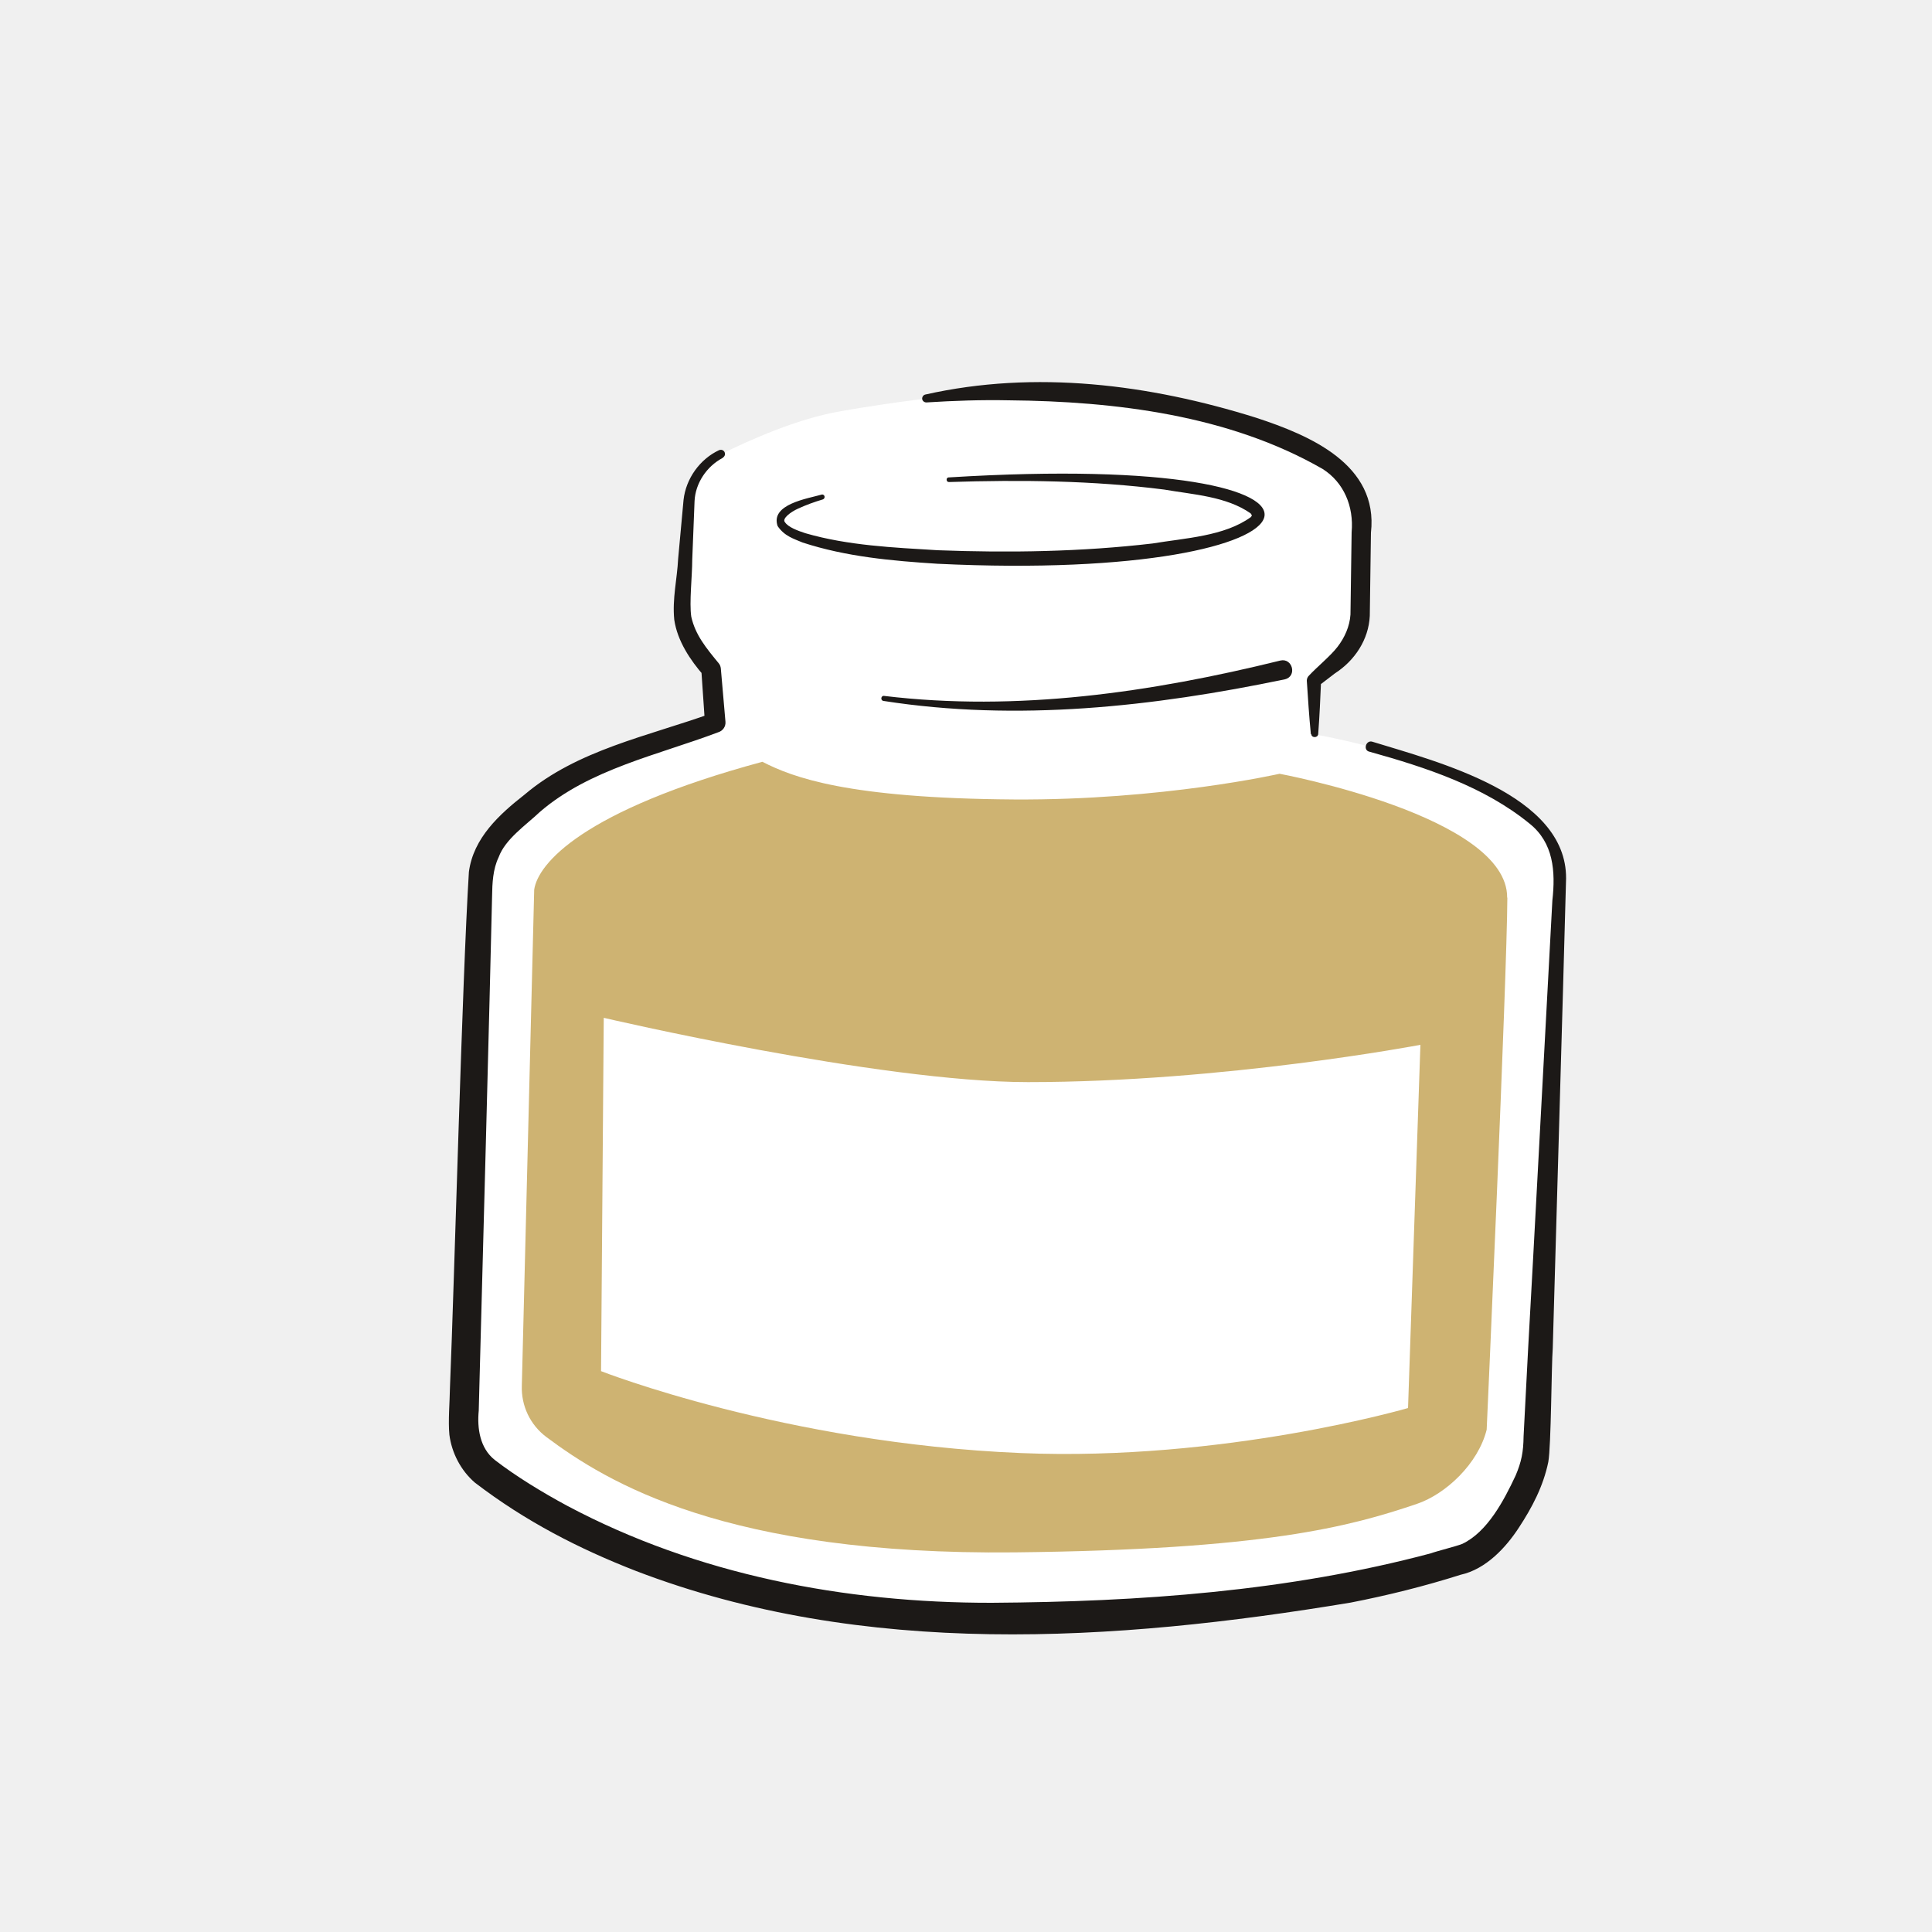
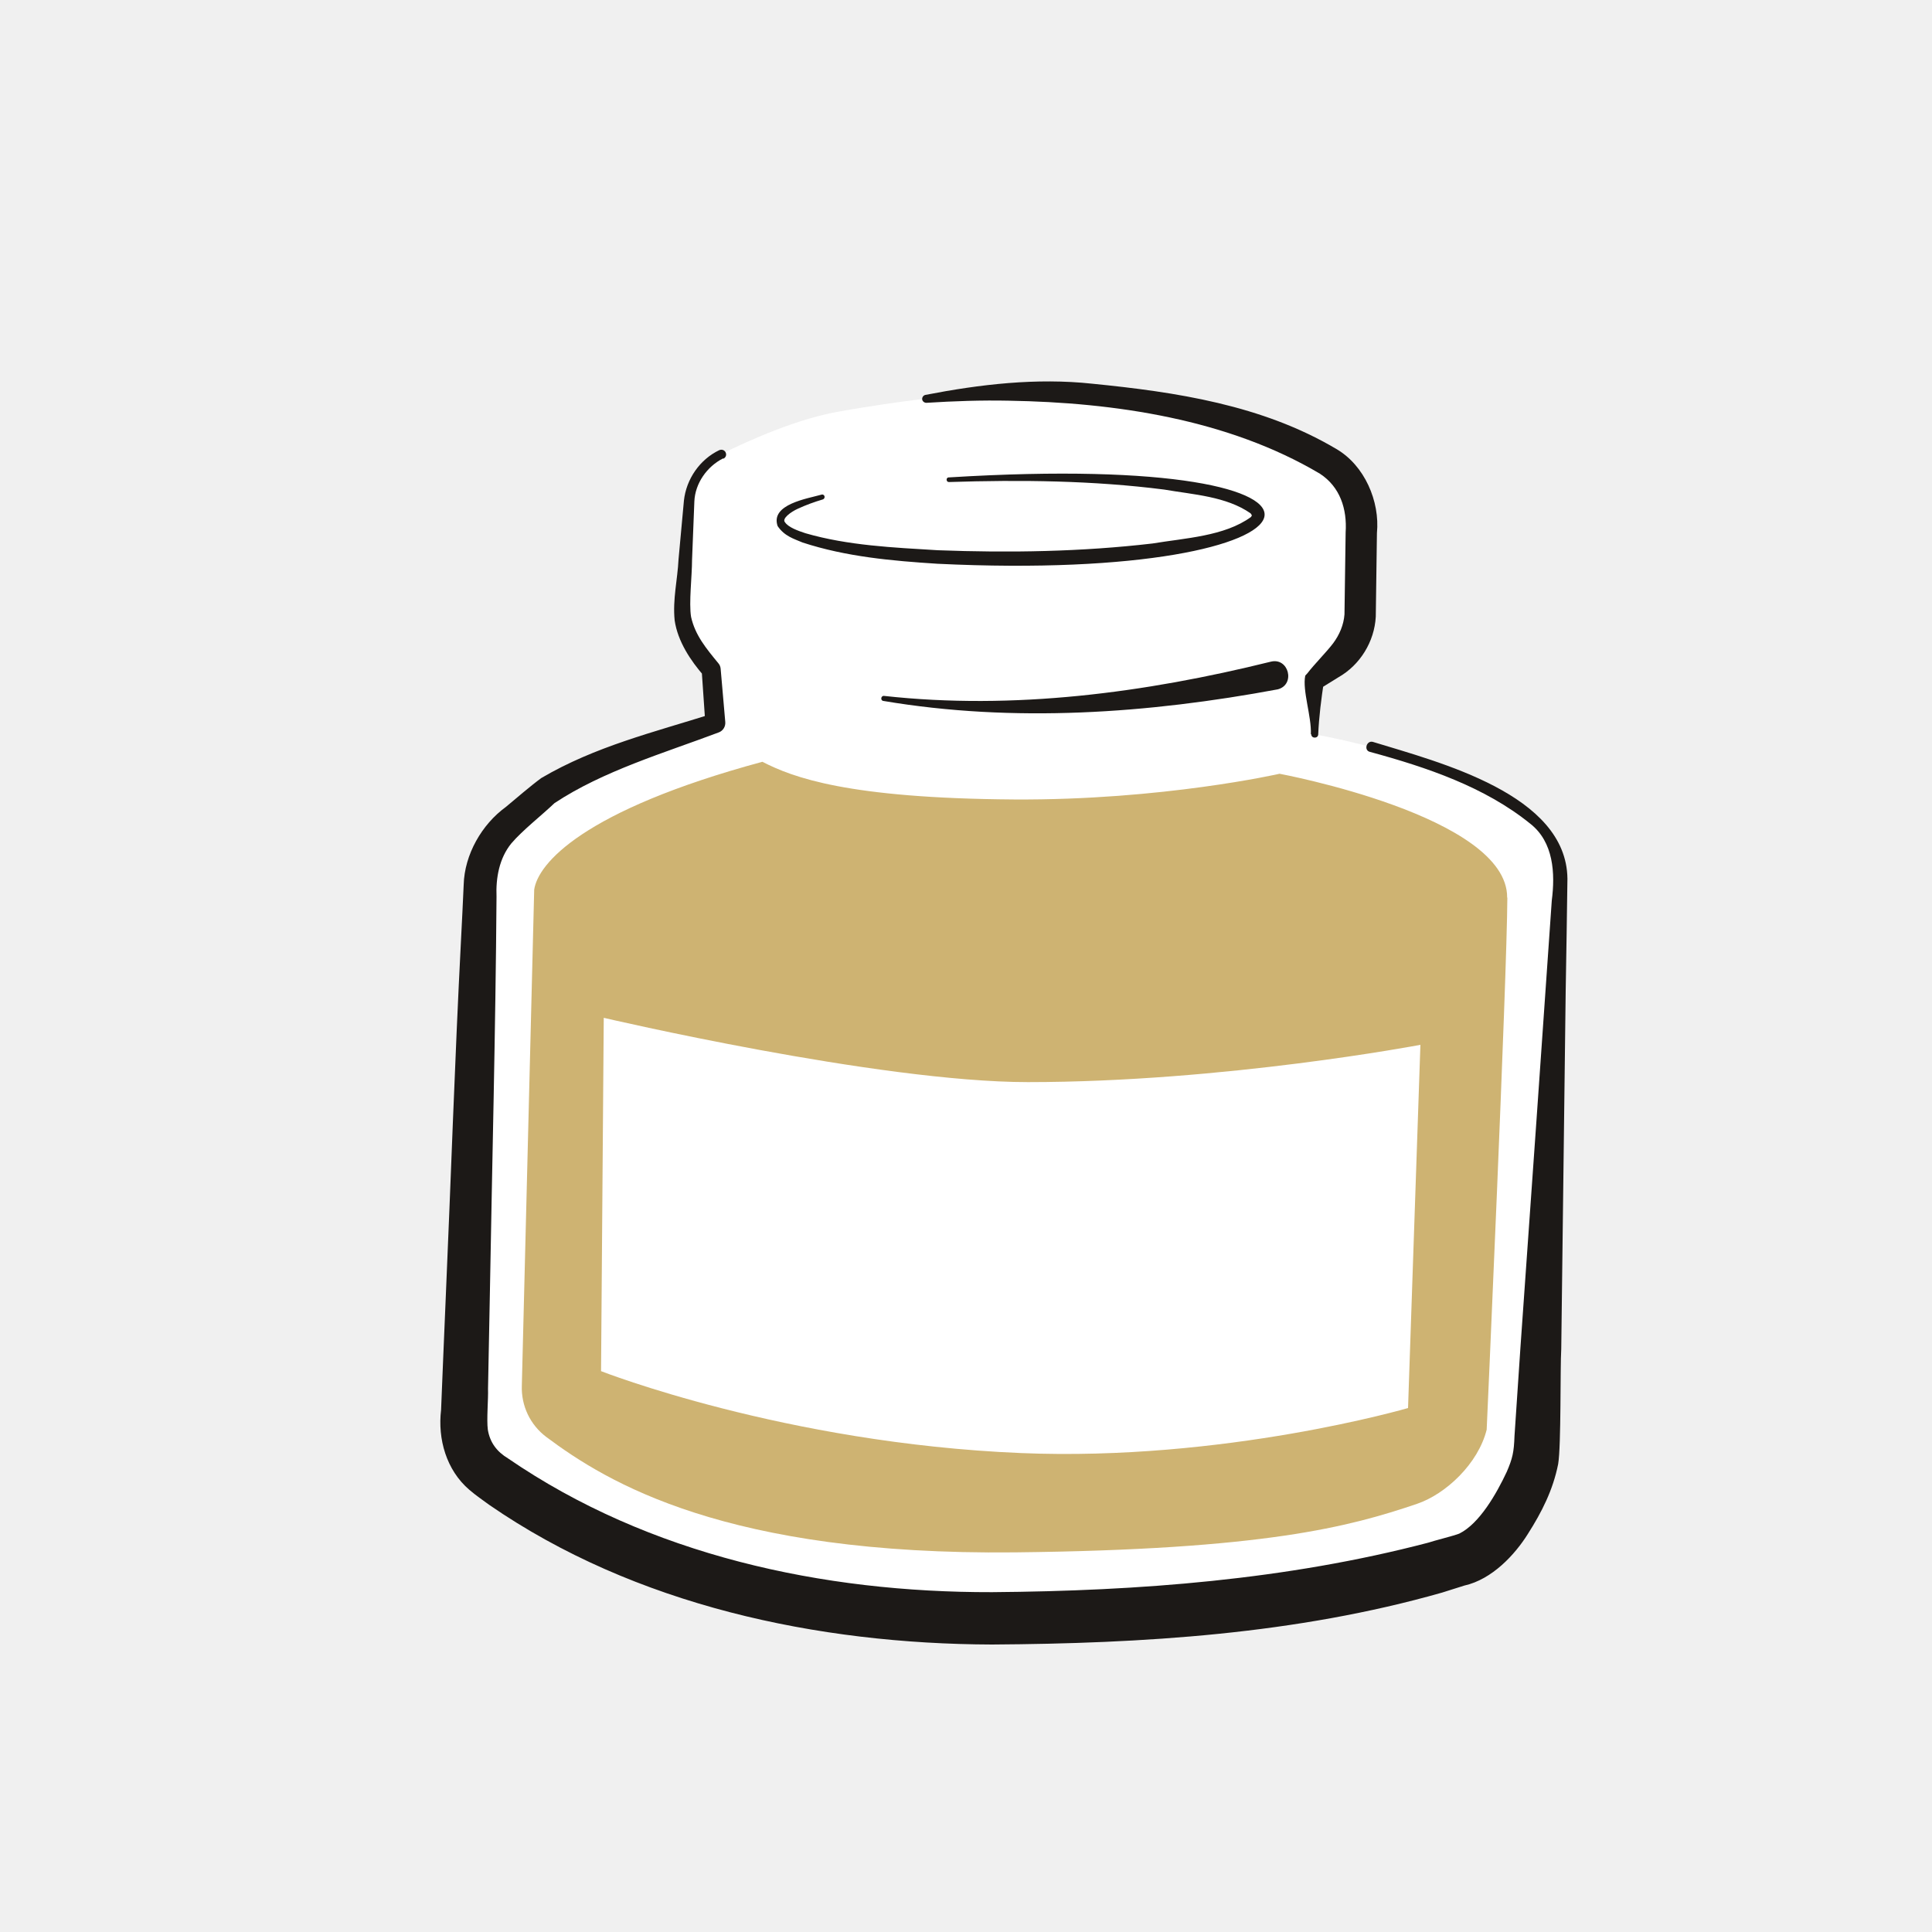
<svg xmlns="http://www.w3.org/2000/svg" id="_レイヤー_1" version="1.1" viewBox="0 0 100 100">
  <defs>
    <style>
      .st0 {
        fill: #ceb372;
      }

      .st1 {
        fill: #1c1917;
      }

      .st2 {
        fill: #fff;
      }
    </style>
  </defs>
  <path class="st2" d="M54.18,20.25c-4.25-.14-10.69,1.04-10.69,1.04-2.17.37-4.62,1.45-6.17,2.22-.96.47-1.59,1.42-1.66,2.48l-.37,5.54c-.02.71.44,1.78.89,2.34l.62.78.21,2.77s-7.36,2.3-8.82,3.6c-.58.52-1.23,1.08-1.79,1.55-.96.81-1.52,1.99-1.56,3.25l-.84,27.82c-.03,1.04.44,2.04,1.27,2.67,3.13,2.34,11.87,7.63,26.83,7.46,12.9-.14,20.37-1.97,23.87-3.16,1.5-.51,3.43-3.87,3.54-5.44l1.22-29.52c.08-1.18-.37-2.35-1.26-3.13-3.67-3.21-11.44-4.51-11.44-4.51l-.03-2.77,1.22-1.06c.73-.63,1.16-1.55,1.17-2.52l.06-4.53c.02-1.28-.59-2.5-1.65-3.21-3.81-2.54-11.02-3.55-14.62-3.67Z" />
  <path class="st0" d="M78.02,46.46c-.02,4.22-1.07,27.54-1.07,27.54-.44,1.76-2.11,3.33-3.61,3.84-3.51,1.19-7.91,2.37-20.81,2.51-14.96.16-21.12-3.63-24.25-5.97-.84-.63-1.31-1.62-1.27-2.67l.64-25.66c.19-1.34,2.49-4.1,11.81-6.62,1.58.81,4.41,1.89,13.01,1.95,7.69.05,13.76-1.33,13.76-1.33,0,0,11.81,2.19,11.78,6.41Z" />
  <path class="st2" d="M31.25,52.68l-.14,18.29s9.5,3.73,21.73,4.24c10.54.44,20.04-2.33,20.04-2.33l.64-18.8s-10.17,1.93-20.31,1.93c-7.75,0-21.97-3.33-21.97-3.33Z" />
-   <path class="st1" d="M67.85,38c-.09-.92-.15-1.84-.21-2.77,0-.11.05-.21.13-.28.4-.43,1.11-1.01,1.46-1.47.37-.48.63-1.06.67-1.67,0,0,.06-4.26.06-4.26.12-1.35-.41-2.58-1.49-3.27-4.84-2.79-10.74-3.51-16.26-3.56-1.41-.03-2.84.02-4.26.11-.11,0-.21-.08-.22-.19,0-.11.07-.2.17-.22,5.69-1.28,11.59-.53,17.11,1.2,2.78.91,6.35,2.42,5.95,5.95,0,0-.06,4.31-.06,4.31-.06,1.23-.78,2.31-1.8,2.97,0,0-.85.65-.85.65l.13-.28c-.04.92-.08,1.85-.15,2.77-.01.21-.35.22-.36,0h0Z" />
-   <path class="st1" d="M37.41,23.7c-.84.44-1.42,1.32-1.46,2.24l-.12,3.04c0,.82-.16,2.22-.05,2.94.21.95.78,1.63,1.42,2.41.07.08.1.18.11.27,0,0,.24,2.76.24,2.76.02.25-.14.47-.37.54-3.12,1.18-6.67,1.91-9.23,4.12-.73.69-1.8,1.41-2.14,2.35-.3.62-.33,1.35-.34,2.02-.11,4.92-.53,20.66-.66,25.46,0,0-.03,1.16-.03,1.16-.09.92.06,1.94.82,2.55,1.1.85,2.46,1.68,3.76,2.38,6.71,3.57,14.38,5.03,21.97,5.02,7.64-.05,15.34-.59,22.73-2.56.29-.11,1.34-.37,1.63-.49,1.3-.62,2.15-2.24,2.76-3.54.3-.71.4-1.21.41-2.02,0,0,.24-4.62.24-4.62.2-3.44,1.08-20.06,1.25-23.12.17-1.51.06-2.99-1.18-3.98-2.35-1.92-5.37-2.91-8.28-3.72-.36-.07-.19-.62.14-.52,3.34,1.03,10.06,2.72,10.03,7.08-.02.72-.14,4.98-.16,5.8,0,0-.53,18.52-.53,18.52-.07.88-.08,5.03-.23,5.88-.26,1.26-.84,2.36-1.53,3.41-.66,1.01-1.69,2.14-3.01,2.43-1.86.59-3.79,1.07-5.69,1.44-12.24,2.03-25.21,2.88-37-1.64-2.95-1.15-5.72-2.57-8.33-4.57-.73-.63-1.2-1.54-1.32-2.48-.07-.7.02-1.73.03-2.44.23-5.58.63-21.07.98-26.69.23-1.76,1.59-2.99,2.88-4,2.73-2.32,6.41-3.03,9.71-4.22,0,0-.37.55-.37.54,0,0-.19-2.77-.19-2.77l.11.27c-.67-.77-1.35-1.77-1.51-2.87-.11-1.09.15-2.12.2-3.15,0,0,.28-3.05.28-3.05.12-1.11.85-2.12,1.84-2.58.26-.1.43.24.19.39h0Z" />
+   <path class="st1" d="M67.85,38c.04-.91-.45-2.27-.29-3.03,0,0,.11-.12.11-.12.35-.46.99-1.1,1.33-1.55.33-.44.55-.96.59-1.5l.06-4.24c.08-1.22-.29-2.36-1.33-3.04-4.75-2.82-10.62-3.69-16.11-3.78-1.41-.03-2.84.02-4.26.11-.11,0-.21-.08-.22-.19,0-.11.07-.2.17-.22,2.83-.55,5.75-.89,8.63-.58,4.33.43,8.8,1.1,12.64,3.38,1.46.85,2.26,2.71,2.1,4.35,0,0-.06,4.33-.06,4.33-.07,1.29-.81,2.5-1.94,3.14,0,0-.92.57-.92.57l.18-.39c-.14.92-.26,1.85-.3,2.77,0,.22-.35.23-.36,0h0Z" />
+   <path class="st1" d="M37.42,23.73c-.83.42-1.44,1.29-1.48,2.22l-.12,3.04c0,.82-.17,2.22-.05,2.94.21.95.78,1.63,1.42,2.41.07.08.1.18.11.27,0,0,.24,2.76.24,2.76.02.24-.12.46-.34.54-2.84,1.07-5.98,1.99-8.5,3.66-.66.63-1.66,1.41-2.23,2.08-.63.77-.81,1.79-.77,2.76-.05,6.94-.23,13.9-.35,20.84,0,0-.09,4.63-.09,4.63.02.51-.08,1.61-.01,2.12.11.67.47,1.14,1.05,1.49,7.29,5,16.26,6.94,25.05,6.92,7.6-.06,15.24-.64,22.57-2.56.25-.09,1.34-.36,1.61-.47,1.05-.52,1.93-2.07,2.46-3.2.3-.7.37-1.01.4-1.85,0,0,.31-4.62.31-4.62.25-3.43,1.41-20.04,1.62-23.1.18-1.4.1-3.03-1.12-3.98-2.35-1.9-5.34-2.91-8.28-3.71-.35-.07-.19-.61.14-.52,3.42,1.05,10.02,2.71,10.07,7.08-.01.72-.07,4.98-.09,5.8,0,0-.23,18.54-.23,18.54-.06.97,0,5-.16,5.96-.27,1.35-.85,2.49-1.57,3.62-.67,1.07-1.85,2.35-3.29,2.67,0,0-1.14.36-1.14.36-7.58,2.16-15.51,2.64-23.31,2.69-9.02-.03-18.47-2.02-26.02-7.23-.35-.26-.67-.47-1.03-.78-1.19-1.02-1.64-2.63-1.46-4.13.02-.67.21-5,.24-5.78.27-6.17.47-12.34.79-18.51.02-.4.13-2.53.14-2.89.04-1.57.94-3.13,2.18-4.03.54-.45,1.28-1.09,1.84-1.5,2.79-1.64,5.82-2.37,8.86-3.33,0,0-.37.55-.37.54,0,0-.19-2.77-.19-2.77,0,0,.11.27.11.27-.67-.77-1.35-1.77-1.51-2.87-.11-1.09.15-2.11.2-3.15,0,0,.28-3.05.28-3.05.12-1.11.82-2.13,1.83-2.61.3-.12.5.28.22.44h0Z" />
  <path class="st1" d="M49.12,24.71c23.21-1.43,20.49,5.49-.6,4.47-2.34-.15-4.72-.36-6.98-1.1-.44-.19-.93-.32-1.29-.85-.39-1.13,1.54-1.42,2.28-1.63.07-.02.14.03.15.1.01.07-.03.13-.09.15-.44.13-.88.29-1.29.48-.38.17-.84.52-.67.7.17.26.66.44,1.06.57,2.21.64,4.55.74,6.85.88,3.71.14,7.44.08,11.12-.35,1.67-.28,3.72-.37,5.09-1.37.06-.11.07-.05-.02-.19-1.26-.88-2.97-.97-4.47-1.23-3.68-.47-7.42-.51-11.14-.39-.15.01-.17-.23-.02-.24h0Z" />
-   <path class="st1" d="M45.76,36.02c6.89.83,13.81-.18,20.51-1.83.63-.15.88.81.24.97-6.82,1.42-13.86,2.2-20.78,1.12-.17-.02-.14-.29.04-.26h0Z" />
+   <path class="st1" d="M45.76,36.02c6.71.74,13.5-.16,20.01-1.77.93-.24,1.3,1.18.37,1.43-6.72,1.25-13.66,1.74-20.42.6-.16-.02-.13-.28.04-.26h0Z" />
</svg>
